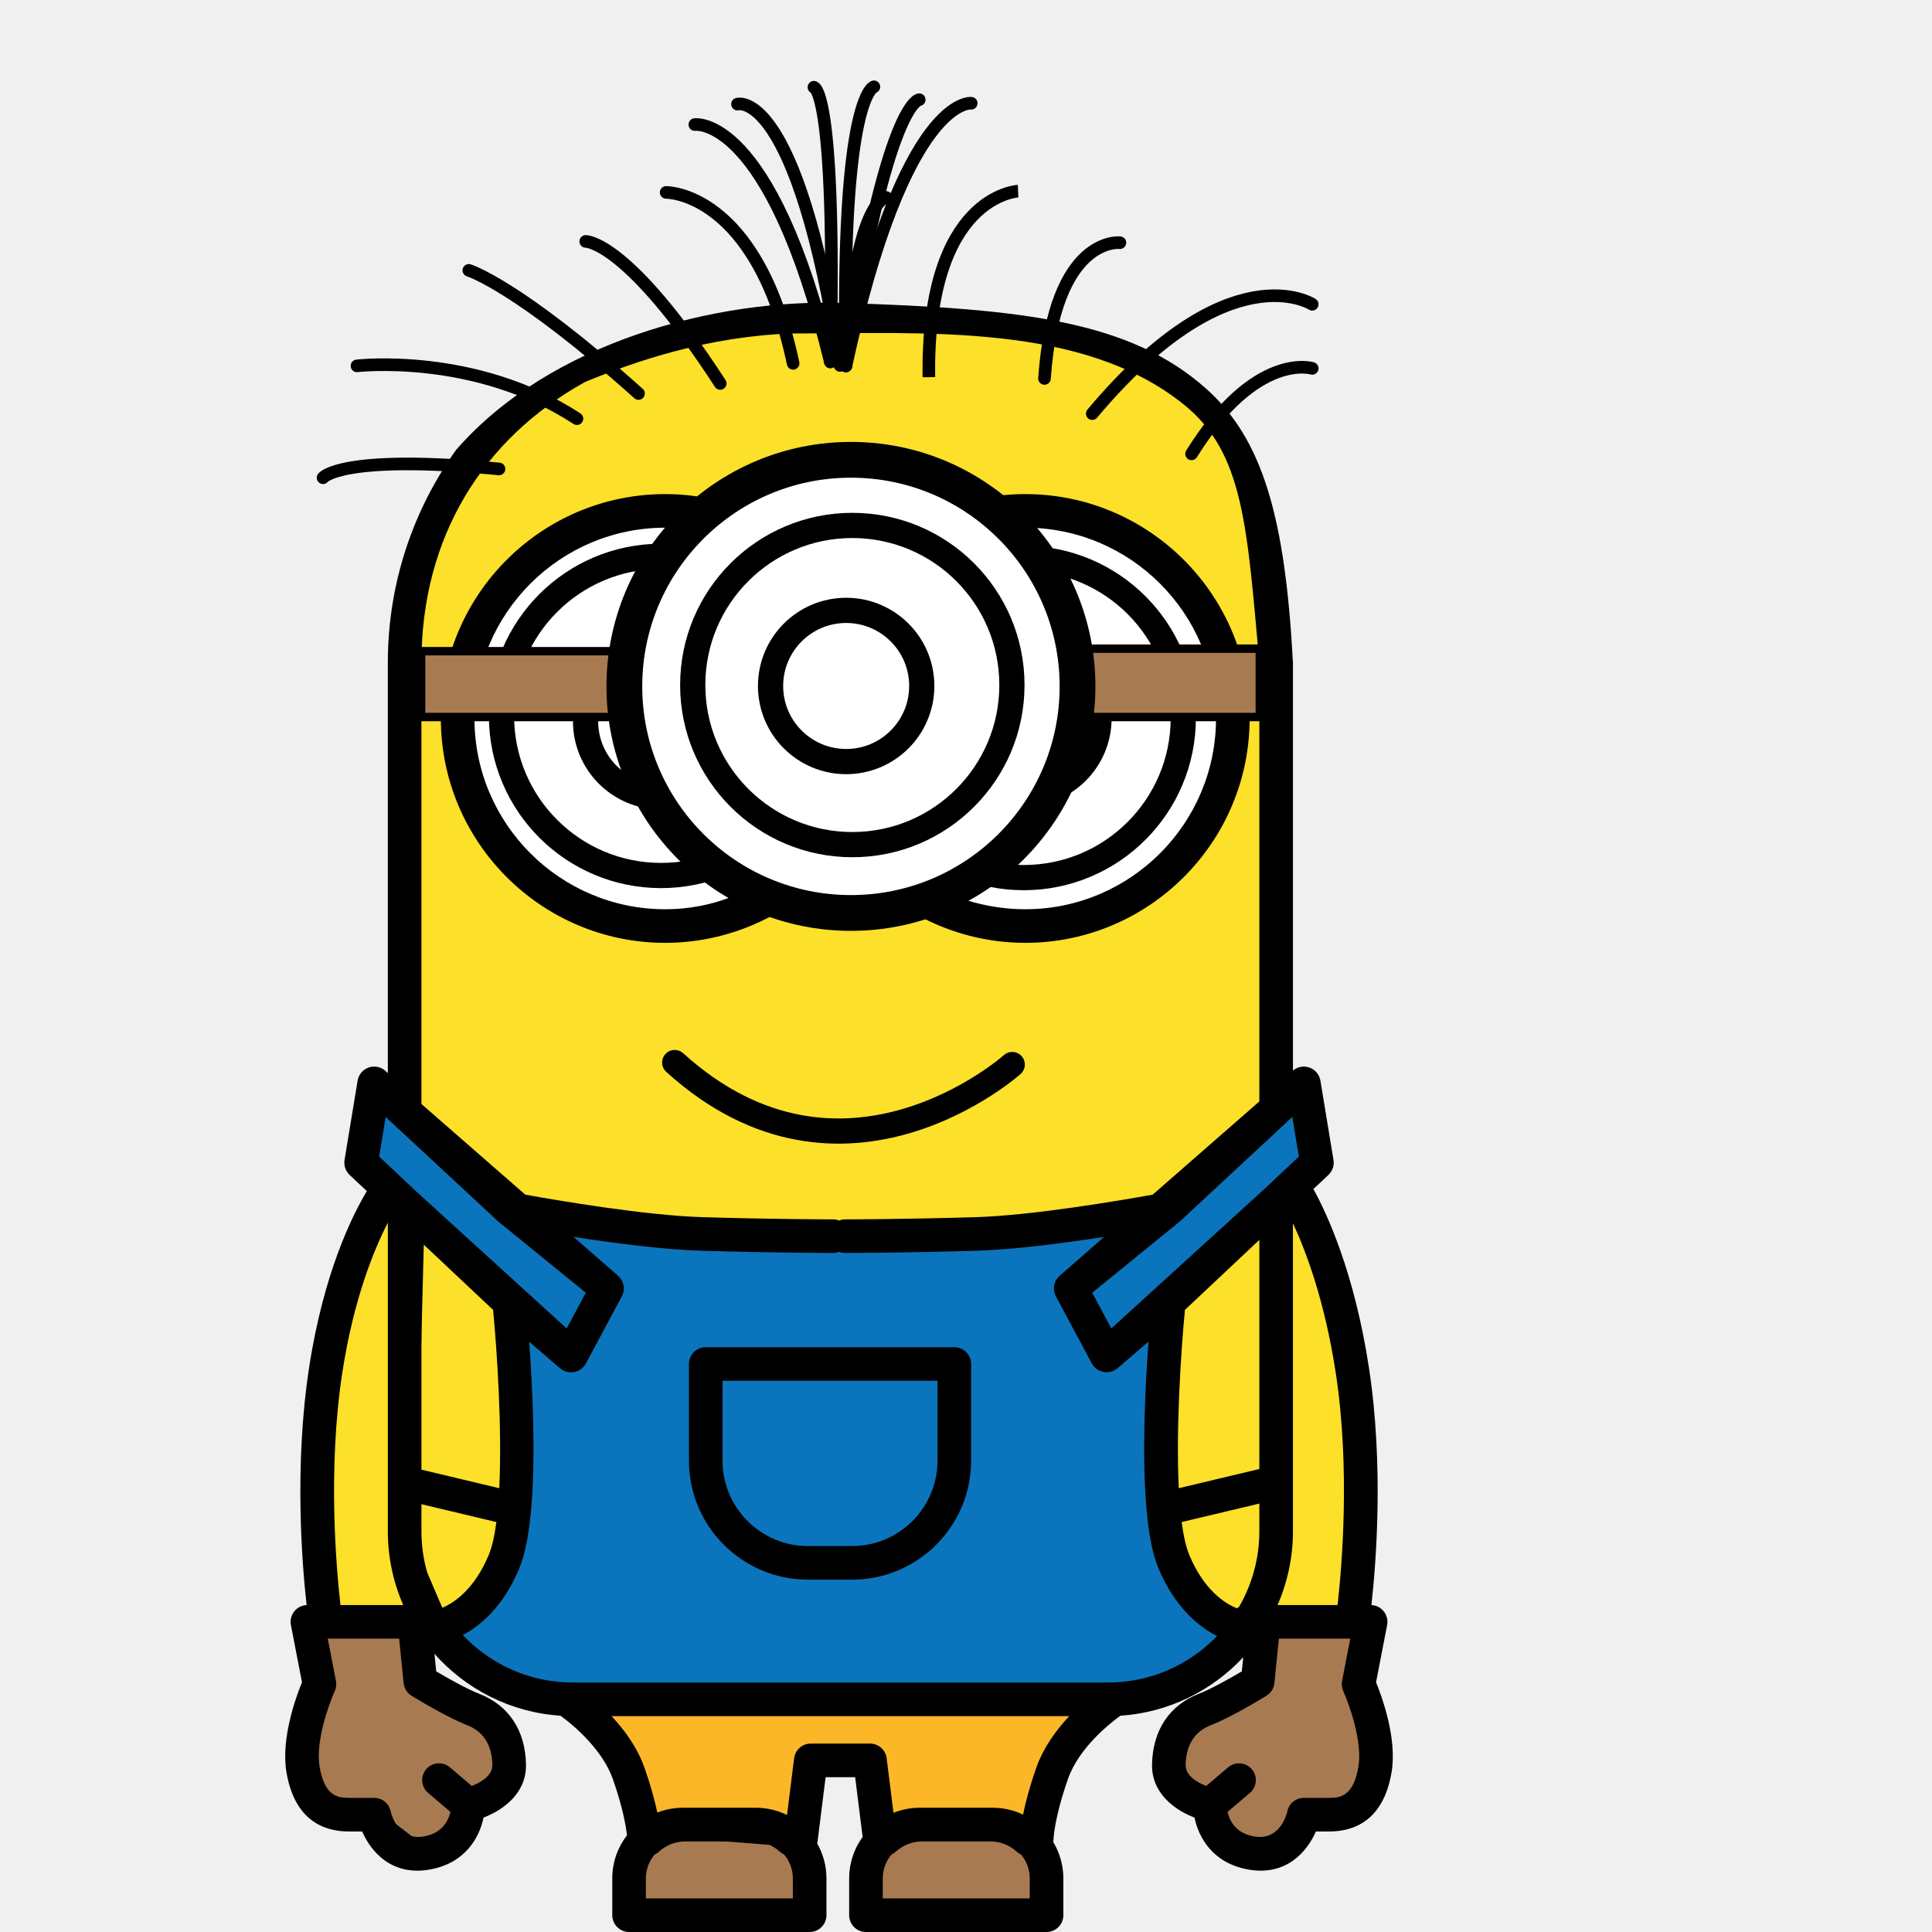
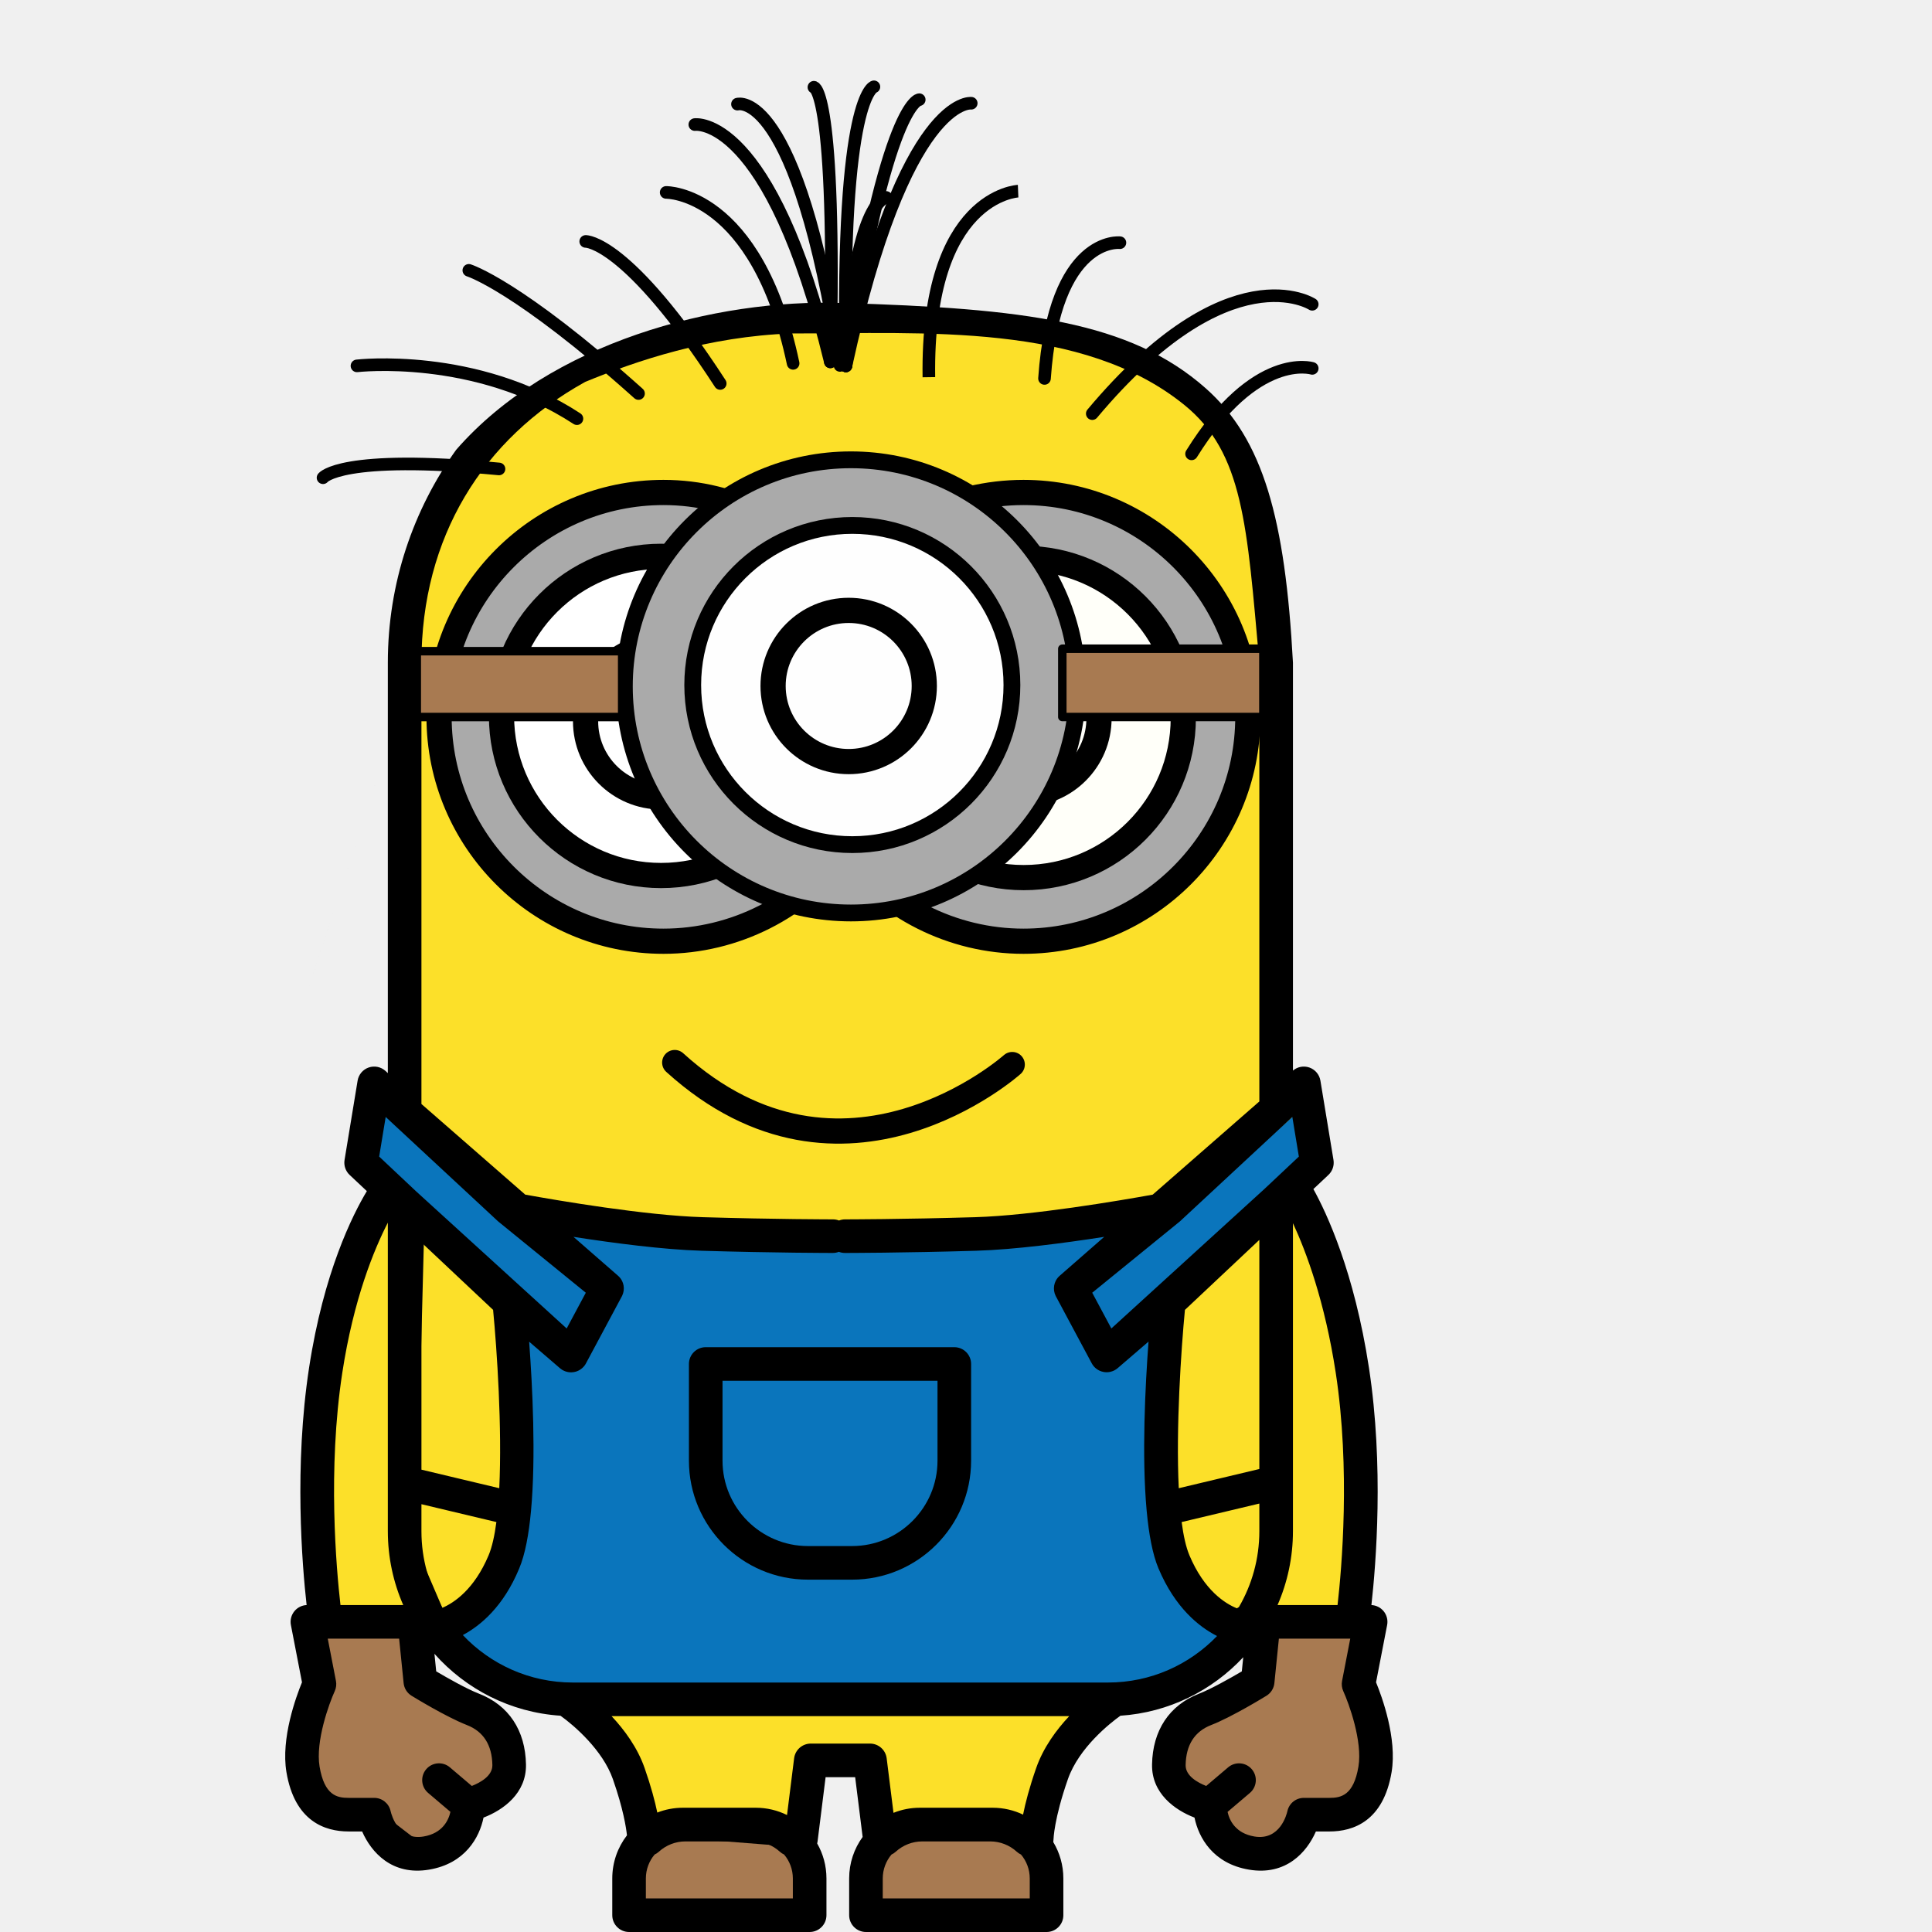
<svg xmlns="http://www.w3.org/2000/svg" version="1.1" id="Capa_1" x="0px" y="0px" viewBox="0 0 230 230" xml:space="preserve" width="230" height="230">
  <defs id="defs37" />
  <path style="fill:#a87a51;fill-opacity:1;stroke:#000000;stroke-width:1px;stroke-linecap:butt;stroke-linejoin:miter;stroke-opacity:1" d="m 150.246,193.708 13.543,-1.058 -1.693,9.628 c 0,0 2.01,6.983 2.01,7.407 0,0.423 -4.232,6.877 -4.232,6.877 l -5.29,-0.212 -4.656,4.55 -10.369,-9.628 0.741,-5.608 9.099,-6.031 z" id="gloveRight" />
  <path style="fill:#a87a51;fill-opacity:1;stroke:#000000;stroke-width:1px;stroke-linecap:butt;stroke-linejoin:miter;stroke-opacity:1" d="m 36.398,193.497 13.12,-0.212 0.846,6.031 9.628,8.041 -0.212,5.608 -8.994,7.618 -5.925,-4.55 -6.877,-0.212 c 0,0 -1.27,-8.147 -1.27,-8.676 0,-0.529 1.058,-5.925 1.058,-5.925 z" id="gloveLeft" />
  <path style="fill:#a87a51;fill-opacity:1;stroke:#000000;stroke-width:1px;stroke-linecap:butt;stroke-linejoin:miter;stroke-opacity:1" d="m 74.171,228.201 22.854,-0.317 -1.693,-8.465 -17.458,-1.375 -2.751,3.703 z" id="shoeLeft" />
  <path style="fill:#a87a51;fill-opacity:1;stroke:#000000;stroke-width:1px;stroke-linecap:butt;stroke-linejoin:miter;stroke-opacity:1" d="m 103.374,229.278 c 0,0 22.22,-0.759 22.008,-1.394 -0.212,-0.635 -0.952,-9.523 -0.952,-9.523 l -10.581,-1.27 -8.676,0.529 z" id="shoeRight" />
  <path style="fill:#0a75bc;fill-opacity:1;stroke:#000000;stroke-width:1px;stroke-linecap:butt;stroke-linejoin:miter;stroke-opacity:1" d="m 44.651,129.272 -1.693,8.994 18.939,18.093 0.529,24.971 -9.417,12.168 c 0,0 7.618,8.57 7.724,8.041 0.106,-0.529 76.075,0.106 76.075,0.106 l 11.11,-8.041 -8.253,-5.396 -1.481,-32.589 19.151,-17.987 -2.01,-8.57 -17.141,15.13 -38.62,3.174 -37.033,-3.174 z" id="path1559" />
-   <path style="fill:#fcb729;fill-opacity:1;stroke:#000000;stroke-width:1px;stroke-linecap:butt;stroke-linejoin:miter;stroke-opacity:1" d="m 67.717,202.067 63.273,-0.529 -8.676,16.4 -17.141,-0.317 -1.375,-7.724 -7.195,-0.423 -1.27,9.946 -2.222,-1.905 h -16.294 c 0,0 -2.751,-8.147 -2.963,-8.676 -0.212,-0.529 -6.137,-6.772 -6.137,-6.772 z" id="skinLegs" />
+   <path style="fill:#fce029;fill-opacity:1;stroke:#000000;stroke-width:1px;stroke-linecap:butt;stroke-linejoin:miter;stroke-opacity:1" d="m 67.717,202.067 63.273,-0.529 -8.676,16.4 -17.141,-0.317 -1.375,-7.724 -7.195,-0.423 -1.27,9.946 -2.222,-1.905 h -16.294 c 0,0 -2.751,-8.147 -2.963,-8.676 -0.212,-0.529 -6.137,-6.772 -6.137,-6.772 z" id="skinLegs" />
  <path style="fill:#fce029;fill-opacity:1;stroke:#000000;stroke-width:1px;stroke-linecap:butt;stroke-linejoin:miter;stroke-opacity:1" d="m 139.348,155.088 -1.058,23.807 3.28,10.157 6.348,4.55 4.338,-6.983 -0.635,-42.429 z" id="skinBodyRight" />
  <path style="fill:#fce029;fill-opacity:1;stroke:#000000;stroke-width:1px;stroke-linecap:butt;stroke-linejoin:miter;stroke-opacity:1" d="m 153.103,142.18 -0.529,41.265 -2.328,10.263 c 0,0 11.004,0.635 11.11,-0.529 0.106,-1.164 0.741,-24.018 0.635,-24.547 -0.106,-0.529 -2.328,-15.659 -2.328,-15.659 z" id="skinArmRight" />
  <path style="fill:#fce029;fill-opacity:1;stroke:#000000;stroke-width:1px;stroke-linecap:butt;stroke-linejoin:miter;stroke-opacity:1" d="m 46.344,142.815 -6.031,12.485 -2.116,14.813 0.423,22.22 11.745,0.212 -1.905,-9.205 v -36.08 z" id="skinArmLeft" />
  <path style="fill:#fce029;fill-opacity:1;stroke:#000000;stroke-width:1px;stroke-linecap:butt;stroke-linejoin:miter;stroke-opacity:1" d="m 50.047,144.508 -0.846,32.694 v 7.407 l 3.809,8.888 5.714,-4.126 c 0,0 3.174,-17.881 3.174,-19.257 0,-1.375 -1.587,-15.659 -1.587,-15.659 z" id="skinBodyLeft" />
  <path d="m 46.754,127.454 c 0.395,-18.601 -0.322,-38.72 0.475,-46.826 0.923,-9.395 3.172,-18.183 8.291,-25.329 11.213,-12.846 28.264,-18.416 43.237,-17.917 39.643,1.167 51.784,4.054 53.818,41.8 l 1.274,53.79 c -5.251,4.789 -7.729,5.459 -15.24,10.687 -5.969,4.155 -19.721,3.796 -27.529,4.519 -16.858,1.561 -34.444,-0.039 -47.143,-3.762 C 52.638,141.102 48.312,133.102 46.754,127.454 Z" id="skinHead" style="fill:#fce029;fill-opacity:1" />
  <g id="groupDoubleEyes" transform="translate(-120.5367,55.00481)">
-     <ellipse ry="24.353" rx="24.802" cy="30.64" cx="199.35" id="eyeWhiteLeft" style="opacity:1;fill:#ffffff;fill-opacity:1;fill-rule:nonzero;stroke:none;stroke-width:3;stroke-linecap:round;stroke-linejoin:round;stroke-miterlimit:4;stroke-dasharray:none;stroke-opacity:1" />
-     <ellipse ry="24.353" rx="24.802" cy="30.977" cx="242.632" id="eyeWhiteRight" style="opacity:1;fill:#ffffff;fill-opacity:1;fill-rule:nonzero;stroke:none;stroke-width:3;stroke-linecap:round;stroke-linejoin:round;stroke-miterlimit:4;stroke-dasharray:none;stroke-opacity:1" />
-     <path style="fill:#000000;fill-opacity:1" id="doubleEyes" d="m 242.59,57.239 c -8.471,0 -16.425,-4.062 -21.43,-10.776 -5.006,6.715 -12.96,10.776 -21.43,10.776 -14.729,0 -26.712,-11.983 -26.712,-26.712 0,-14.729 11.982,-26.711 26.712,-26.711 8.47,0 16.012,4.062 21.019,10.775 5.005,-6.714 13.37,-10.775 21.841,-10.775 14.729,0 26.711,11.982 26.711,26.711 0,14.729 -11.982,26.712 -26.711,26.712 z M 220.684,40.92 v 0 c 0,0 1.377,0.29 1.733,0.91 4.047,7.037 12.071,11.409 20.172,11.409 12.522,0 22.711,-10.188 22.711,-22.712 0,-12.522 -10.188,-22.711 -22.711,-22.711 -8.102,0 -16.022,4.334 -20.07,11.371 -0.356,0.62 -1.018,1.003 -1.733,1.003 -0.715,0 -1.377,-0.383 -1.733,-1.003 -4.049,-7.037 -11.222,-11.371 -19.322,-11.371 -12.523,0 -22.712,10.188 -22.712,22.711 0,12.523 10.188,22.712 22.712,22.712 8.101,0 15.172,-4.372 19.22,-11.409 0.356,-0.62 1.733,-0.91 1.733,-0.91 z" />
+     <path style="fill:#aaaaaa;fill-opacity:1;stroke:#000000;stroke-width:3;stroke-miterlimit:4;stroke-dasharray:none;stroke-opacity:1" id="doubleEyes" d="m 242.378,57.046 c -8.471,0 -16.425,-4.062 -21.43,-10.776 -5.006,6.715 -12.96,10.776 -21.43,10.776 -14.729,0 -26.712,-11.983 -26.712,-26.712 0,-14.729 11.982,-26.711 26.712,-26.711 8.47,0 16.012,4.062 21.019,10.775 5.005,-6.714 13.37,-10.775 21.841,-10.775 14.729,0 26.711,11.982 26.711,26.711 0,14.729 -11.982,26.712 -26.711,26.712 z" />
+     <circle style="opacity:1;fill:#ffffff;fill-opacity:1;fill-rule:nonzero;stroke:#000000;stroke-width:3;stroke-linejoin:round;stroke-miterlimit:4;stroke-dasharray:none;stroke-opacity:1" id="eyeLeft" cx="199.24" cy="30.223" r="19" />
    <circle style="opacity:1;fill:none;fill-opacity:1;fill-rule:nonzero;stroke:#000000;stroke-width:3;stroke-linejoin:round;stroke-miterlimit:4;stroke-dasharray:none;stroke-opacity:1" id="pupilLeft" cx="199.248" cy="30.865" r="9" />
-     <circle style="opacity:1;fill:none;fill-opacity:1;fill-rule:nonzero;stroke:#000000;stroke-width:3;stroke-linejoin:round;stroke-miterlimit:4;stroke-dasharray:none;stroke-opacity:1" id="eyeLeft" cx="199.24" cy="30.223" r="19" />
+     <circle style="opacity:1;fill:#fffff9;fill-opacity:1;fill-rule:nonzero;stroke:#000000;stroke-width:3;stroke-linejoin:round;stroke-miterlimit:4;stroke-dasharray:none;stroke-opacity:1" id="eyeRight" cx="242.404" cy="30.472" r="19" />
    <circle style="opacity:1;fill:none;fill-opacity:1;fill-rule:nonzero;stroke:#000000;stroke-width:3;stroke-linejoin:round;stroke-miterlimit:4;stroke-dasharray:none;stroke-opacity:1" id="pupilRight" cx="242.37" cy="30.513" r="9" />
-     <circle style="opacity:1;fill:none;fill-opacity:1;fill-rule:nonzero;stroke:#000000;stroke-width:3;stroke-linejoin:round;stroke-miterlimit:4;stroke-dasharray:none;stroke-opacity:1" id="eyeRight" cx="242.404" cy="30.472" r="19" />
  </g>
  <path d="M 124.589,230 H 103.09 c -1.104,0 -2,-0.896 -2,-2 v -4.377 c 0,-1.844 0.596,-3.551 1.605,-4.938 l -0.89,-7.115 h -3.519 l -0.957,7.647 c -0.01,0.083 -0.025,0.164 -0.046,0.244 0.702,1.228 1.104,2.649 1.104,4.162 v 4.377 c 0,1.104 -0.896,2 -2,2 H 74.889 c -1.104,0 -2,-0.896 -2,-2 v -4.377 c 0,-1.93 0.653,-3.71 1.749,-5.131 -0.097,-0.92 -0.442,-3.166 -1.678,-6.696 -1.204,-3.44 -4.604,-6.384 -6.239,-7.544 -5.954,-0.394 -11.27,-3.165 -15.002,-7.371 l 0.211,2.09 c 1.239,0.732 3.575,2.069 5.104,2.663 3.528,1.373 5.511,4.363 5.583,8.422 0.062,3.44 -2.713,5.427 -5.054,6.324 -0.486,2.373 -2.191,5.472 -6.47,6.193 -4.442,0.758 -6.917,-2.098 -7.982,-4.542 H 41.49 c -2.831,0 -6.411,-1.226 -7.391,-7.065 -0.673,-4.017 1.147,-8.978 1.852,-10.693 l -1.32,-6.817 c -0.113,-0.586 0.041,-1.192 0.421,-1.652 0.36,-0.437 0.888,-0.699 1.45,-0.726 -0.543,-4.841 -1.495,-16.562 0.292,-28.246 1.735,-11.345 5.172,-18.192 6.878,-21.032 l -2.05,-1.928 c -0.485,-0.457 -0.712,-1.125 -0.604,-1.782 l 1.555,-9.443 c 0.12,-0.727 0.629,-1.329 1.326,-1.567 0.699,-0.237 1.469,-0.073 2.009,0.427 l 0.263,0.245 V 78.882 c 0,-9.44 3.015,-18.189 8.134,-25.335 11.213,-12.846 30.934,-17.976 45.907,-17.477 21.674,0.638 34.322,2.191 43.315,10.145 6.869,6.076 9.474,15.558 10.396,32.668 v 48.567 c 0.535,-0.456 1.272,-0.598 1.943,-0.369 0.696,0.238 1.206,0.841 1.326,1.567 l 1.556,9.443 c 0.108,0.657 -0.118,1.325 -0.604,1.782 l -1.789,1.683 c 1.587,2.864 4.872,9.867 6.616,21.277 1.788,11.684 0.835,23.404 0.292,28.246 0.563,0.026 1.091,0.288 1.451,0.726 0.38,0.46 0.534,1.066 0.421,1.652 l -1.32,6.817 c 0.704,1.716 2.523,6.677 1.851,10.693 -0.978,5.84 -4.559,7.065 -7.391,7.065 h -1.621 c -1.065,2.444 -3.541,5.298 -7.981,4.542 -4.278,-0.722 -5.983,-3.82 -6.47,-6.193 -2.341,-0.896 -5.116,-2.884 -5.055,-6.325 0.073,-4.058 2.056,-7.048 5.583,-8.421 1.435,-0.558 3.716,-1.842 5.104,-2.662 l 0.171,-1.686 c -3.708,3.977 -8.866,6.582 -14.624,6.966 -1.213,0.873 -4.935,3.79 -6.249,7.545 -1.659,4.74 -1.716,7.164 -1.716,7.188 -0.002,0.105 -0.012,0.208 -0.028,0.309 0.762,1.266 1.201,2.748 1.201,4.33 v 4.377 c 0,1.104 -0.896,1.999 -2,1.999 z m -19.499,-4 h 17.499 v -2.377 c 0,-1.081 -0.391,-2.073 -1.038,-2.842 -0.182,-0.085 -0.352,-0.196 -0.502,-0.334 -0.872,-0.794 -1.995,-1.231 -3.162,-1.231 h -8.095 c -1.167,0 -2.29,0.438 -3.162,1.231 -0.15,0.138 -0.32,0.249 -0.502,0.334 -0.647,0.769 -1.038,1.761 -1.038,2.842 z m -28.201,0 h 17.498 v -2.377 c 0,-1.081 -0.391,-2.073 -1.038,-2.842 -0.182,-0.084 -0.352,-0.197 -0.503,-0.334 -0.871,-0.794 -1.993,-1.231 -3.161,-1.231 h -8.094 c -1.168,0 -2.29,0.438 -3.161,1.231 -0.151,0.137 -0.321,0.25 -0.503,0.334 -0.647,0.769 -1.038,1.761 -1.038,2.842 z m 69.251,-10.299 c 0.22,1.007 0.93,2.547 3.197,2.93 3.051,0.509 3.847,-2.662 3.926,-3.026 0.201,-0.918 1.015,-1.572 1.954,-1.572 h 3.057 c 1.365,0 2.87,-0.288 3.445,-3.727 0.504,-3.005 -1.132,-7.501 -1.805,-8.979 -0.172,-0.378 -0.224,-0.803 -0.145,-1.21 l 0.976,-5.04 h -8.497 l -0.536,5.295 c -0.063,0.62 -0.41,1.175 -0.94,1.501 -0.166,0.103 -4.1,2.522 -6.592,3.491 -1.97,0.767 -2.99,2.369 -3.033,4.765 -0.023,1.293 1.453,2.094 2.449,2.486 l 2.613,-2.219 c 0.843,-0.715 2.104,-0.612 2.818,0.23 0.715,0.842 0.612,2.104 -0.23,2.818 z m -107.121,-20.625 0.976,5.04 c 0.079,0.407 0.027,0.832 -0.145,1.21 -0.673,1.479 -2.309,5.976 -1.806,8.979 0.576,3.438 2.081,3.727 3.445,3.727 h 3.057 c 0.939,0 1.753,0.654 1.954,1.572 0.136,0.581 0.982,3.525 3.927,3.026 2.268,-0.383 2.975,-1.948 3.195,-2.932 l -2.655,-2.255 c -0.843,-0.715 -0.945,-1.977 -0.23,-2.818 0.716,-0.845 1.978,-0.944 2.818,-0.23 l 2.613,2.218 c 0.995,-0.393 2.472,-1.193 2.448,-2.485 -0.042,-2.396 -1.063,-3.998 -3.033,-4.765 -2.491,-0.969 -6.426,-3.389 -6.592,-3.491 -0.53,-0.326 -0.877,-0.882 -0.94,-1.501 l -0.535,-5.295 z m 42.287,20.131 h 8.666 c 1.335,0 2.598,0.313 3.721,0.868 l 0.845,-6.754 c 0.125,-1.001 0.976,-1.752 1.984,-1.752 h 7.05 c 1.009,0 1.859,0.751 1.984,1.752 l 0.812,6.493 c 0.971,-0.392 2.03,-0.607 3.14,-0.607 h 8.665 c 1.295,0 2.523,0.294 3.621,0.819 0.273,-1.371 0.747,-3.219 1.563,-5.552 0.854,-2.441 2.405,-4.545 3.934,-6.174 H 72.803 c 1.528,1.629 3.079,3.732 3.934,6.174 0.769,2.197 1.232,3.964 1.513,5.307 0.947,-0.37 1.977,-0.574 3.056,-0.574 z m -26.208,-20.556 c 3.287,3.478 7.94,5.65 13.092,5.65 h 63.713 c 5.096,0 9.703,-2.125 12.984,-5.536 -2.129,-1.081 -4.988,-3.345 -6.973,-8.05 -0.706,-1.676 -1.147,-4.077 -1.402,-6.824 -0.005,-0.034 -0.008,-0.067 -0.01,-0.101 -0.589,-6.462 -0.166,-14.795 0.228,-20.076 l -3.668,3.155 c -0.118,0.103 -0.247,0.19 -0.384,0.261 v 0.001 c -0.002,0 -0.003,0.001 -0.005,0.002 -0.001,0 -0.001,0.003 -0.005,0.002 0,0.003 -0.001,0.001 -0.005,0.003 0,0 0.003,0 -0.005,0.003 h -10e-4 c -0.001,0.001 -0.003,0.002 -0.004,0.002 l -0.001,0.001 c -0.002,0 -0.003,0.001 -0.004,0.002 0,-0.001 -0.002,0.002 -0.005,0.002 0,0 -0.003,0.001 -0.005,0.003 -0.002,0 -0.001,0.002 -0.005,0.002 -0.001,0.002 -0.002,0.001 -0.005,0.003 -0.002,-0.001 -0.004,0.001 -0.005,0.002 -10e-4,10e-4 -0.002,10e-4 -0.004,0.002 0,0 -0.003,0.001 -0.005,0.003 h -0.001 c -0.002,0.001 -0.004,0.002 -0.005,0.002 l -0.001,0.001 c -0.128,0.061 -0.262,0.107 -0.399,0.14 v 0 c -0.019,0.004 -0.038,0.009 -0.057,0.012 v 0.001 c -0.003,10e-4 -0.006,0 -0.006,10e-4 -0.002,0 -0.003,0 -0.005,0.001 0,0 -0.002,0.001 -0.006,0.001 h -10e-4 c -0.004,0 -0.006,0.001 -0.006,0.001 -0.002,0.002 -0.004,0.001 -0.006,0.001 -0.002,0.002 -0.004,0 -0.006,0.002 -0.002,0 -0.004,-10e-4 -0.006,0.001 -0.002,0 -0.003,-0.001 -0.005,0.001 H 132.1 c 0,-0.001 -0.002,0.001 -0.005,0.001 -0.002,0 -0.004,0.001 -0.006,0.001 -0.002,0 -0.001,0.001 -0.005,0.001 -0.002,0 -0.004,10e-4 -0.006,10e-4 -0.001,0 -0.003,0.001 -0.006,0.001 -0.002,0 -0.003,0.001 -0.005,0.001 -0.002,0 -0.004,0.001 -0.006,0.001 -0.002,0 -0.004,0.001 -0.006,0.001 -0.002,0 -0.003,-0.001 -0.005,10e-4 h -0.004 -0.001 c -0.002,0.001 -0.003,0.001 -0.004,0.001 h -0.001 c -0.009,0.001 -0.018,0.003 -0.026,0.004 v 0 c -0.002,0 -0.003,0 -0.005,10e-4 h -10e-4 -0.005 c -10e-4,0 -0.003,0.001 -0.005,0.001 -0.002,0 -0.002,-0.001 -0.006,0.001 h -10e-4 c -0.004,0 -0.004,-0.001 -0.006,0.001 h -0.006 c -0.001,0 -0.002,0.001 -0.004,0.001 h -0.001 c -0.004,0 -0.004,-0.001 -0.006,0.001 h -0.006 c 0,0 -0.002,0 -0.004,10e-4 h -0.001 -0.005 c 0,0 -0.003,0.001 -0.005,0.001 h -0.006 -0.001 c -0.002,0.001 -0.003,0.001 -0.005,0.001 h -0.001 c -0.002,0 -0.004,-0.001 -0.006,0.001 h -0.006 -0.004 c 0,-0.001 -0.002,0.001 -0.006,0.001 v 0 c -0.004,0 -0.007,0.001 -0.011,0.001 v 0 c -0.012,0.002 -0.028,0.003 -0.033,0.002 -0.002,0 -0.005,0.002 -0.006,0.001 h -0.006 -0.004 -0.001 -0.006 c -0.004,0.002 -0.004,0.001 -0.006,0.001 h -0.004 -0.005 -0.006 c -0.003,0 -0.004,0.001 -0.006,0.001 h -0.006 -0.005 -0.006 -0.006 -0.002 c -0.002,0 -0.005,0.002 -0.006,0.001 h -0.006 -0.006 -0.006 -0.006 -0.006 -0.006 -0.002 -0.008 -0.004 -0.005 -0.006 -0.005 -0.004 -0.005 -0.006 -0.005 c -0.002,0 -0.004,-0.001 -0.006,-0.001 h -0.006 -0.005 -0.006 v 0 c -0.006,0 -0.018,0 -0.016,-0.001 h -0.006 -0.004 -10e-4 -0.006 c -0.001,0 -0.003,0 -0.004,-0.001 h -0.005 -0.002 -0.006 -0.004 c 0,0 -0.003,-0.001 -0.005,-0.001 h -0.006 c 0.001,0.001 -0.013,0 -0.021,-0.002 h -0.001 -0.004 -10e-4 -0.006 c -0.001,-0.001 -0.003,-0.001 -0.004,-0.001 h -0.005 -0.002 c -0.002,-0.002 -0.004,-0.001 -0.006,-0.001 h -0.004 -0.001 c -0.004,0 -0.005,-0.001 -0.005,-0.001 h -0.005 c 0.003,0 -0.02,-0.002 -0.031,-0.004 h -0.005 -0.001 c -0.004,0 -0.006,-0.001 -0.006,-0.001 -0.001,0 -0.003,-0.001 -0.006,-0.001 h -0.005 c -0.004,0 -0.004,-0.001 -0.006,-0.001 -0.001,0 -0.002,0 -0.004,-0.001 h -0.005 c -0.002,0 -0.005,-10e-4 -0.006,-10e-4 h -0.001 c -0.006,-0.001 -0.013,-0.002 -0.019,-0.003 h -0.005 c -0.002,-0.002 -0.003,-0.001 -0.005,-0.001 -0.002,0 -0.004,-0.001 -0.006,-0.001 -0.002,0 -0.003,-10e-4 -0.006,-10e-4 -0.002,0 -0.004,-0.001 -0.005,-0.001 -10e-4,0 -0.003,0 -0.006,-0.001 h -0.004 l -0.001,-0.001 h -0.005 c 0.002,0.001 -0.007,-0.001 -0.013,-0.003 -0.002,0 -0.004,0.001 -0.006,-0.001 h -0.004 c 0,0 -0.004,-0.001 -0.006,-0.001 -0.002,-0.002 -0.003,0 -0.007,-0.002 h -0.003 c -0.597,-0.11 -1.112,-0.486 -1.399,-1.022 l -4.268,-7.974 c -10e-4,-0.002 -0.003,-0.005 -0.004,-0.008 0,-0.001 -0.001,-0.001 -0.001,-0.001 0,-0.004 -0.002,-0.005 -0.002,-0.005 -0.002,-0.005 -0.003,-0.005 -0.003,-0.005 -0.002,-0.004 -0.001,-0.005 -0.003,-0.005 0,-0.003 -0.002,-0.005 -0.002,-0.005 -10e-4,-0.002 -0.002,-0.003 -0.002,-0.005 h -10e-4 c -0.001,-0.002 -0.001,-0.003 -0.002,-0.005 v 0 c -10e-4,-0.002 -0.002,-0.003 -0.003,-0.005 v 0 c -10e-4,-0.002 -10e-4,-0.003 -0.002,-0.005 v 0 c -0.001,-0.002 -0.002,-0.003 -0.003,-0.005 v 0 c -0.194,-0.391 -0.25,-0.821 -0.18,-1.229 v 0 -0.005 c 0.001,0 0.001,-0.001 0.001,-0.001 v -0.004 c 0,0 0.001,-0.003 0.001,-0.005 0,-0.002 10e-4,-0.003 10e-4,-0.005 0,-0.002 0.001,-0.003 0.001,-0.005 0,-10e-4 0.001,-0.003 0.001,-0.004 v -0.001 c 0.034,-0.184 0.095,-0.362 0.179,-0.53 v -0.001 c 10e-4,-10e-4 0.002,-0.003 0.003,-0.004 v -0.001 c 10e-4,-0.002 0.004,-0.005 0.003,-0.005 0,-0.002 0.002,-0.004 0.002,-0.006 0.002,-0.001 0.003,-0.002 0.003,-0.005 l 10e-4,-0.001 c 0.001,-0.002 0.001,-0.003 0.002,-0.004 v -0.001 c 0.112,-0.214 0.264,-0.41 0.453,-0.576 0,-0.002 0.002,-0.003 0.004,-0.003 v -0.001 l 5.303,-4.634 c -4.739,0.737 -10.676,1.519 -15.242,1.654 -8.677,0.26 -15.555,0.263 -15.623,0.263 -0.255,0 -0.498,-0.048 -0.723,-0.135 -0.225,0.087 -0.468,0.135 -0.723,0.135 -0.068,0 -6.946,-0.003 -15.624,-0.263 -4.568,-0.136 -10.507,-0.918 -15.247,-1.654 l 5.308,4.633 c 0.012,0.011 0.023,0.021 0.034,0.031 10e-4,0 0.003,0.002 0.003,0.002 0.191,0.176 0.343,0.384 0.451,0.608 v 0 c 0.001,0.002 0.001,0.004 0.002,0.005 0.071,0.15 0.124,0.31 0.156,0.472 v 0 c 0,0.004 0.001,0.006 0.001,0.006 0,0.002 10e-4,0.004 10e-4,0.006 0.002,0.002 0.001,0.004 0.001,0.006 0.002,0.002 0.001,0.003 0.001,0.005 10e-4,0.001 10e-4,0.002 10e-4,0.002 0,0.003 0.001,0.005 0.001,0.005 -0.001,0.005 0.001,0.005 0.001,0.005 v 0.005 h 10e-4 c 0.07,0.401 0.02,0.824 -0.165,1.211 v 0 c -0.001,0.002 -0.001,0.003 -0.002,0.005 v 0 c -10e-4,0.002 -0.002,0.003 -0.002,0.005 -0.002,0 -0.001,0.001 -0.003,0.005 v 0.001 c -10e-4,0.001 -0.002,0.002 -0.002,0.004 l -0.001,0.001 c 0,0.001 -10e-4,0.003 -0.002,0.004 v 0.001 c -0.001,0.001 -0.002,0.003 -0.002,0.004 l -0.001,10e-4 c 0,0.001 -0.001,0.003 -0.002,0.004 0,0 0,0.001 -0.001,0.001 0,0.002 -0.001,0.003 -0.001,0.004 0,0 -10e-4,0.003 -0.003,0.005 0,0 -0.002,0.002 -0.002,0.005 -0.002,0 -0.001,0.003 -0.003,0.005 0,0 -0.002,0.003 -0.002,0.005 -0.001,0.002 -0.003,0.002 -0.003,0.005 -0.001,0 -0.001,0.003 -0.003,0.005 0,0 -0.003,0.003 -0.002,0.005 -10e-4,0.001 -10e-4,0.002 -0.002,0.003 0,0 -0.002,0.003 -0.004,0.007 l -4.268,7.973 c -0.002,0.002 -0.003,0.004 -0.004,0.006 0,0.002 -0.002,0.003 -0.003,0.007 -0.001,0 -0.001,0.001 -0.002,0.002 -10e-4,0.003 -0.002,0.004 -0.004,0.007 0,0.002 -0.002,0.005 -0.003,0.007 -0.002,0.002 -0.002,0.004 -0.004,0.006 0,0.001 -0.001,0.002 -0.004,0.007 0.001,0.002 -0.003,0.005 -0.003,0.006 -0.002,0.001 -10e-4,0.003 -0.004,0.006 0,0.001 -0.003,0.002 -0.003,0.007 -0.002,0.002 -0.002,0.004 -0.004,0.006 -0.002,0.002 -0.002,0.004 -0.004,0.006 0,10e-4 -10e-4,0.004 -0.004,0.007 0,0.001 -0.001,0.001 -0.001,0.002 -0.002,0.004 -0.003,0.005 -0.004,0.007 -0.002,0.002 -0.002,0.004 -0.004,0.006 -0.001,0.001 -0.001,0.002 -0.002,0.004 -0.002,0 -10e-4,0.003 -0.004,0.006 0,0.001 -0.001,0.001 -0.001,0.002 -0.001,0.003 -0.004,0.006 -0.004,0.006 -10e-4,0.003 -0.004,0.004 -0.004,0.007 -0.001,0.001 -0.002,0.002 -0.003,0.004 0,0 -0.003,0.002 -0.003,0.006 -0.002,0 -0.002,0.004 -0.004,0.006 -0.002,0.002 -10e-4,0.004 -0.004,0.006 -0.002,0.002 -0.001,0.003 -0.004,0.006 -0.003,0.002 -0.002,0.004 -0.004,0.006 -10e-4,0.001 -10e-4,0.002 -10e-4,0.002 -0.002,0.004 -0.004,0.006 -0.004,0.006 -0.002,0.004 -0.004,0.006 -0.004,0.006 -10e-4,0.002 -0.002,0.003 -0.003,0.005 -10e-4,0 -10e-4,0.001 -10e-4,0.001 -0.001,0.002 -0.002,0.003 -0.003,0.005 -0.001,0 -0.001,0.001 -0.001,0.001 -0.001,0.002 -0.002,0.003 -0.003,0.005 -0.001,0 -0.001,0.001 -0.001,0.001 -10e-4,0.002 -0.002,0.003 -0.004,0.005 v 0.001 c -0.002,0.002 -0.003,0.003 -0.004,0.005 0,0.001 -0.002,0.004 -0.004,0.006 0,0 -0.002,0.002 -0.004,0.006 0,0 -0.002,0.002 -0.004,0.006 h -0.001 c -0.002,0.004 -0.004,0.006 -0.004,0.006 -0.002,0.002 -0.004,0.005 -0.004,0.006 -0.001,0.002 -0.003,0.004 -0.004,0.005 v 0.001 c -10e-4,0.002 -0.003,0.003 -0.004,0.005 10e-4,0.001 -0.002,0.003 -0.004,0.006 h -0.001 c -10e-4,0.002 -0.002,0.004 -0.004,0.006 v 0 c -0.001,0.002 -0.003,0.004 -0.004,0.006 v 0 c -0.156,0.21 -0.352,0.386 -0.573,0.52 v 0 c -0.002,10e-4 -0.004,0.002 -0.006,0.004 v 0 l -0.006,0.003 v 0 c -0.003,0.002 -0.007,0.005 -0.007,0.004 l -0.006,0.003 v 0 c -0.002,0.002 -0.004,0.003 -0.006,0.004 v 0 l -0.006,0.003 v 0.001 l -0.006,0.003 v 0 c -0.003,0.001 -0.004,0.003 -0.007,0.004 -0.002,10e-4 -0.003,0.002 -0.005,0.003 h -0.001 l -0.006,0.003 v 10e-4 l -0.006,0.003 v 0 l -0.006,0.003 c 0,0.001 -0.002,0.003 -0.006,0.004 h -10e-4 c -0.003,0.002 -0.007,0.002 -0.006,0.003 l -0.006,0.003 v 0.001 l -0.006,0.003 c 0.001,0 -0.003,0.002 -0.006,0.003 h -0.001 l -0.006,0.003 v 0.001 l -0.006,0.003 h -10e-4 c -0.003,0.002 -0.005,0.003 -0.006,0.003 l -0.006,0.003 v 0 l -0.006,0.003 -0.001,0.001 -0.006,0.003 v 0 l -0.006,0.003 v 0 c -0.003,0.002 -0.007,0.003 -0.007,0.003 l -0.006,0.003 v 0 l -0.006,0.003 v 0 c -0.002,0.001 -0.005,0.002 -0.007,0.003 v 0 c -0.037,0.018 -0.075,0.035 -0.114,0.051 0.001,0.001 -0.004,0.001 -0.007,0.002 v 0 l -0.006,0.003 c 0.001,0 -0.002,0.001 -0.006,0.002 -0.002,0 -0.004,0.001 -0.006,0.003 h -0.002 c -0.004,0.001 -0.005,0.002 -0.007,0.003 -0.003,0 -0.004,0 -0.007,0.003 -0.002,0 -0.005,0.002 -0.007,0.002 -0.002,0.002 -0.004,0 -0.007,0.003 -0.002,0 -0.004,0.002 -0.006,0.002 -0.004,0.003 -0.006,0.002 -0.007,0.003 -0.002,0 -0.004,0.002 -0.007,0.002 -0.002,-10e-4 -0.004,0.002 -0.007,0.002 -0.002,0.001 -0.004,0 -0.007,0.003 -0.002,0 -0.003,0.002 -0.007,0.002 -0.002,0.002 -0.004,0.001 -0.006,0.003 -0.002,0 -0.005,0 -0.007,0.002 -0.004,-10e-4 -0.006,0.002 -0.007,0.002 -0.003,0.003 -0.005,0.002 -0.007,0.002 -0.002,0.003 -0.005,0.001 -0.007,0.003 -0.002,-0.001 -0.005,0.002 -0.007,0.002 -0.002,0 -0.003,0.002 -0.007,0.002 -10e-4,0 -0.002,10e-4 -0.002,10e-4 -0.003,0 -0.004,0.001 -0.007,0.002 -0.002,0.001 -0.004,0.001 -0.007,0.002 -0.002,0.002 -0.004,0.003 -0.007,0.002 -0.003,0.001 -0.004,0.002 -0.007,0.002 -0.003,0.001 -0.004,0 -0.007,0.003 -0.004,0 -0.004,-0.002 -0.007,0.002 -0.003,-0.001 -0.005,-0.002 -0.007,0.002 -0.002,-0.001 -0.005,-0.001 -0.007,0.002 -0.004,0 -0.007,-0.002 -0.006,0.002 -0.003,0 -0.005,0.001 -0.007,0.001 v 0 c -0.003,0.001 -0.005,0.002 -0.007,0.002 v 0 c -0.003,0.001 -0.005,0.002 -0.007,0.002 v 0 c -0.003,0.001 -0.005,0.001 -0.007,0.002 v 0 c -0.003,0.001 -0.005,0.001 -0.007,0.002 v 0 c -0.047,0.012 -0.094,0.022 -0.142,0.031 -0.107,0.021 -0.216,0.031 -0.324,0.034 v 0 h -0.005 v 0 h -0.005 -0.001 -0.005 v 0 h -0.005 -10e-4 -0.005 v 0 c -0.008,0.001 -0.019,0 -0.027,0 v 0 H 67.963 67.962 67.956 67.95 67.943 67.938 c -0.001,0 -0.002,-0.001 -0.007,-0.001 H 67.926 67.92 67.914 67.912 67.906 c -0.001,0 0.007,-0.001 -0.006,-0.001 h -0.006 -0.005 -0.006 c -10e-4,0 -0.003,0 -0.004,-0.001 h -0.006 -0.001 -0.006 c -0.002,0 -0.005,0.001 -0.005,-0.001 h -0.005 c 0.002,0 -0.021,-10e-4 -0.033,-0.002 v 0 c -0.004,0 -0.007,-0.001 -0.011,-0.001 v 0 c -0.003,0 -0.006,-0.001 -0.006,-0.001 H 67.8 c -0.002,-0.001 -0.005,0 -0.006,-0.001 H 67.79 67.789 c -0.002,0 -0.003,0 -0.005,-0.001 h -0.001 -0.006 c -0.001,0 -0.003,-10e-4 -0.004,-10e-4 h -0.005 -0.002 c -0.004,-0.002 -0.004,-0.001 -0.006,-0.001 -0.001,0.001 -0.002,-0.001 -0.006,-0.001 H 67.75 67.749 c -0.004,0 -0.006,-0.001 -0.006,-0.001 -0.002,0 -0.004,-0.001 -0.006,-0.001 h -0.004 c 0,0 -0.003,-0.001 -0.005,-0.001 h -0.002 c -0.003,0 -0.005,-10e-4 -0.006,-10e-4 h -0.004 c 0,0 -0.003,-0.001 -0.005,-0.001 -0.003,0.001 -0.004,-0.001 -0.006,-0.001 -0.004,0 -0.009,0 -0.015,-0.002 -0.002,0 -0.004,0.001 -0.004,-0.001 H 67.68 c -0.001,-10e-4 -0.002,-10e-4 -0.004,-10e-4 0,0 -0.003,-0.001 -0.005,-0.001 h -0.002 c -0.002,0 -0.003,-0.002 -0.006,-0.001 -0.002,0 -0.004,-0.001 -0.006,-0.001 -10e-4,0 -0.002,0 -0.004,-0.001 h -0.005 c -0.002,-0.002 -0.004,-0.001 -0.006,-0.001 -0.002,-0.002 -0.004,-10e-4 -0.006,-10e-4 0,-0.001 -10e-4,-0.001 -10e-4,-0.001 -0.002,0 -0.006,-0.001 -0.006,-0.001 -0.002,0 0.005,0 -0.006,-0.001 -0.002,0 -0.004,-0.001 -0.006,-0.001 -0.001,0 -0.003,0 -0.004,-0.001 h -0.001 c -0.002,0 -0.003,0 -0.005,-10e-4 h -0.001 c -0.002,0 -0.003,0 -0.005,-0.001 0,0 -0.002,-0.001 -0.006,-0.001 v 0 c -0.226,-0.043 -0.442,-0.125 -0.642,-0.243 v 0 c -0.002,-0.001 -0.003,-0.002 -0.005,-0.003 v 0 c -0.002,-0.001 -0.003,-0.002 -0.005,-0.003 0,-0.001 -0.001,-0.001 -0.005,-0.003 0,0 -0.001,0 -0.004,-0.003 -0.002,0 -0.002,0 -0.005,-0.003 -0.002,0 -0.001,0.001 -0.005,-0.003 -0.001,0 -0.002,-0.001 -0.002,-0.001 -0.002,-0.001 -0.005,-0.004 -0.005,-0.003 -0.001,-0.001 -0.002,-0.003 -0.005,-0.003 -0.001,-0.001 -0.002,-0.003 -0.005,-0.003 -10e-4,-0.002 -10e-4,-0.003 -0.005,-0.003 -0.002,-0.001 -0.001,0 -0.005,-0.004 -0.002,0 -0.002,0 -0.005,-0.003 h -10e-4 c -0.001,-0.001 -0.003,-0.002 -0.004,-0.003 v 0 c -0.077,-0.05 -0.151,-0.105 -0.223,-0.166 l -3.67,-3.158 c 0.395,5.291 0.817,13.643 0.224,20.108 l -0.003,0.036 c -0.255,2.761 -0.697,5.175 -1.406,6.856 -1.875,4.534 -4.609,6.802 -6.711,7.925 z m 85.574,-13.453 c 0.214,1.621 0.516,2.985 0.928,3.963 1.773,4.205 4.278,5.751 5.649,6.305 0.077,-0.057 0.158,-0.108 0.243,-0.153 1.545,-2.656 2.43,-5.741 2.43,-9.029 v -3.289 z m -90.501,-2.127 v 3.212 c 0,3.328 0.907,6.448 2.486,9.126 1.387,-0.596 3.79,-2.175 5.508,-6.248 0.412,-0.978 0.714,-2.342 0.928,-3.963 z m 101.919,12.005 h 7.142 c 0.495,-4.319 1.541,-16.165 -0.214,-27.639 -1.307,-8.543 -3.535,-14.466 -5.096,-17.817 v 36.663 c 0,3.124 -0.655,6.098 -1.832,8.793 z m -111.557,0 h 7.47 c -1.178,-2.694 -1.832,-5.669 -1.832,-8.793 v -5.7 c -10e-4,-0.028 -10e-4,-0.057 0,-0.084 v -30.943 c -1.641,3.189 -4.078,9.087 -5.424,17.882 -1.757,11.489 -0.71,23.321 -0.214,27.638 z m 9.638,-16.117 9.265,2.208 c 0.35,-7.162 -0.277,-16.479 -0.733,-21.229 l -8.531,-8.025 v 27.046 z m 90.892,-19.02 c -0.456,4.749 -1.083,14.066 -0.733,21.229 l 9.592,-2.286 v -27.276 z m -91.522,-14.109 17.92,16.321 2.278,-4.255 -10.383,-8.446 c -0.04,-0.032 -0.077,-0.065 -0.114,-0.1 l -12.411,-11.527 c -0.015,-0.014 -0.028,-0.026 -0.042,-0.04 l -0.874,-0.812 -0.776,4.717 z m 80.485,12.066 2.277,4.254 18.243,-16.624 4.08,-3.838 -0.777,-4.717 -0.553,0.514 c -0.009,0.009 -0.019,0.018 -0.028,0.026 l -12.747,11.84 c -0.024,0.023 -0.049,0.045 -0.074,0.067 -0.002,0 -0.001,0 -0.004,0.003 -0.013,0.011 -0.025,0.021 -0.038,0.031 z m -67.497,-11.679 c 3.889,0.702 14.303,2.481 21.126,2.685 8.614,0.258 15.437,0.261 15.505,0.261 0.255,0 0.498,0.048 0.723,0.135 0.225,-0.087 0.468,-0.135 0.723,-0.135 0.068,0 6.891,-0.003 15.504,-0.261 6.816,-0.203 17.217,-1.979 21.114,-2.682 l 12.698,-11.096 V 78.88 C 148.449,62.536 148.039,53.905 140.973,48.191 128.868,38.404 110.182,39.698 94.219,39.698 84.322,40.049 75.779,42.946 69.667,45.464 57.454,52.218 50.171,63.964 50.171,78.881 V 131.429 Z M 59.718,47.318 c -39.812,121.788 -19.906,60.894 0,0 z" id="path2" style="fill:#000000;fill-opacity:1" />
  <path style="fill:none;stroke:#000000;stroke-width:3;stroke-linecap:round;stroke-linejoin:miter;stroke-miterlimit:4;stroke-dasharray:none;stroke-opacity:1" d="m 80.324,126.494 c 20.081,18.211 40.18,0.238 40.18,0.238" id="mouth" />
  <path d="m 101.441,188.054 h -5.26 c -7.812,0 -14.166,-6.354 -14.166,-14.166 v -11.509 c 0,-1.104 0.896,-2 2,-2 h 29.593 c 1.104,0 2,0.896 2,2 v 11.509 c 0,7.812 -6.355,14.166 -14.167,14.166 z m -15.426,-23.675 v 9.509 c 0,5.605 4.561,10.166 10.166,10.166 h 5.26 c 5.606,0 10.167,-4.561 10.167,-10.166 v -9.509 z" id="pocket" />
  <g id="groupSingleEye" transform="translate(-137.8129,25.74697)">
-     <rect style="opacity:1;fill:#a87a51;fill-opacity:1;fill-rule:nonzero;stroke:#000000;stroke-width:1;stroke-linecap:round;stroke-linejoin:round;stroke-miterlimit:4;stroke-dasharray:none;stroke-opacity:1" id="rect1687" width="23.938" height="7.839" x="187.944" y="51.776" />
-     <rect style="opacity:1;fill:#a87a51;fill-opacity:1;fill-rule:nonzero;stroke:#000000;stroke-width:1;stroke-linecap:round;stroke-linejoin:round;stroke-miterlimit:4;stroke-dasharray:none;stroke-opacity:1" id="rect1687-5" width="23.514" height="8.138" x="264.274" y="51.477" />
-     <ellipse ry="28.131" rx="26.223" cy="56.19" cx="238.928" id="singleEyeWhite" style="opacity:1;fill:#ffffff;fill-opacity:1;fill-rule:nonzero;stroke:none;stroke-width:3;stroke-linecap:round;stroke-linejoin:round;stroke-miterlimit:4;stroke-dasharray:none;stroke-opacity:1" />
-     <circle r="9" cy="55.917" cx="238.547" id="pupil" style="opacity:1;fill:none;fill-opacity:1;fill-rule:nonzero;stroke:#000000;stroke-width:3;stroke-linejoin:round;stroke-miterlimit:4;stroke-dasharray:none;stroke-opacity:1" />
-     <circle r="19" cy="55.804" cx="239.28" id="eye" style="opacity:1;fill:none;fill-opacity:1;fill-rule:nonzero;stroke:#000000;stroke-width:3;stroke-linejoin:round;stroke-miterlimit:4;stroke-dasharray:none;stroke-opacity:1" />
-     <circle r="26.974" cy="55.966" cx="239.115" id="singleEye" style="opacity:1;fill:none;fill-opacity:1;fill-rule:nonzero;stroke:#000000;stroke-width:4.259;stroke-linejoin:round;stroke-miterlimit:4;stroke-dasharray:none;stroke-opacity:1" />
+     <circle r="26.974" cy="55.966" cx="239.115" id="singleEye" style="opacity:1;fill:#aaaaaa;fill-opacity:1;fill-rule:nonzero;stroke:#000000;stroke-width:2;stroke-linejoin:round;stroke-miterlimit:4;stroke-dasharray:none;stroke-opacity:1" />
+     <rect style="opacity:1;fill:#a87a51;fill-opacity:1;fill-rule:nonzero;stroke:#000000;stroke-width:1.011;stroke-linecap:round;stroke-linejoin:round;stroke-miterlimit:4;stroke-dasharray:none;stroke-opacity:1" id="glassesBandLeft" width="24.453" height="7.839" x="187.429" y="51.776" />
+     <rect style="opacity:1;fill:#a87a51;fill-opacity:1;fill-rule:nonzero;stroke:#000000;stroke-width:1.008;stroke-linecap:round;stroke-linejoin:round;stroke-miterlimit:4;stroke-dasharray:none;stroke-opacity:1" id="glassesBandRight" width="23.936" height="8.129" x="264.278" y="51.481" />
+     <circle r="19" cy="55.804" cx="239.28" id="eye" style="opacity:1;fill:#ffffff;fill-opacity:0.989;fill-rule:nonzero;stroke:#000000;stroke-width:2;stroke-linejoin:round;stroke-miterlimit:4;stroke-dasharray:none;stroke-opacity:1" />
+     <circle r="9" cy="55.917" cx="238.847" id="pupil" style="opacity:1;fill:none;fill-opacity:1;fill-rule:nonzero;stroke:#000000;stroke-width:3;stroke-linejoin:round;stroke-miterlimit:4;stroke-dasharray:none;stroke-opacity:1" />
  </g>
  <g id="hairSpiked" transform="translate(0,30.23599)">
    <path id="path1708" d="M 68.682,19.605 C 56.562,11.674 42.496,13.32 42.496,13.32" style="fill:none;stroke:#000000;stroke-width:1.5;stroke-linecap:round;stroke-linejoin:miter;stroke-miterlimit:4;stroke-dasharray:none;stroke-opacity:1" />
    <path id="path1712" d="M 110.58,14.667 C 110.28,-7.03 121.204,-7.479 121.204,-7.479" style="fill:none;stroke:#000000;stroke-width:1.5;stroke-linecap:butt;stroke-linejoin:miter;stroke-miterlimit:4;stroke-dasharray:none;stroke-opacity:1" />
    <path id="path1714" d="M 130.032,19.006 C 146.342,-0.446 156.218,5.988 156.218,5.988" style="fill:none;stroke:#000000;stroke-width:1.5;stroke-linecap:round;stroke-linejoin:miter;stroke-miterlimit:4;stroke-dasharray:none;stroke-opacity:1" />
    <path id="path1716" d="m 141.853,23.794 c 7.631,-12.27 14.365,-10.175 14.365,-10.175" style="fill:none;stroke:#000000;stroke-width:1.5;stroke-linecap:round;stroke-linejoin:miter;stroke-miterlimit:4;stroke-dasharray:none;stroke-opacity:1" />
    <path id="path1718" d="m 124.346,14.816 c 1.197,-17.058 8.978,-16.16 8.978,-16.16" style="fill:none;stroke:#000000;stroke-width:1.5;stroke-linecap:round;stroke-linejoin:miter;stroke-miterlimit:4;stroke-dasharray:none;stroke-opacity:1" />
    <path id="path1720" d="M 94.419,13.021 C 90.08,-7.479 79.306,-7.329 79.306,-7.329" style="fill:none;stroke:#000000;stroke-width:1.5;stroke-linecap:round;stroke-linejoin:miter;stroke-miterlimit:4;stroke-dasharray:none;stroke-opacity:1" />
    <path id="path1722" d="m 100.704,13.32 c 0.898,-19.752 4.788,-20.051 4.788,-20.051" style="fill:none;stroke:#000000;stroke-width:1.5;stroke-linecap:round;stroke-linejoin:miter;stroke-miterlimit:4;stroke-dasharray:none;stroke-opacity:1" />
    <path id="path1724" d="M 85.74,15.415 C 74.667,-1.643 69.729,-1.494 69.729,-1.494" style="fill:none;stroke:#000000;stroke-width:1.5;stroke-linecap:round;stroke-linejoin:miter;stroke-miterlimit:4;stroke-dasharray:none;stroke-opacity:1" />
    <path id="path1726" d="M 76.014,16.612 C 61.649,3.743 55.813,1.948 55.813,1.948" style="fill:none;stroke:#000000;stroke-width:1.5;stroke-linecap:round;stroke-linejoin:miter;stroke-miterlimit:4;stroke-dasharray:none;stroke-opacity:1" />
    <path id="path1728" d="M 59.405,25.59 C 40.551,23.794 38.456,26.637 38.456,26.637" style="fill:none;stroke:#000000;stroke-width:1.5;stroke-linecap:round;stroke-linejoin:miter;stroke-miterlimit:4;stroke-dasharray:none;stroke-opacity:1" />
  </g>
  <g id="hairSprout" transform="translate(3.043625,30.43596)" style="stroke-width:1.5;stroke-miterlimit:4;stroke-dasharray:none">
    <path id="path1742" d="m 97.66,13.12 c -0.635,-32.271 3.333,-33.223 3.333,-33.223" style="fill:none;stroke:#000000;stroke-width:1.5;stroke-linecap:round;stroke-linejoin:miter;stroke-miterlimit:4;stroke-dasharray:none;stroke-opacity:1" />
    <path id="path1744" d="m 97.66,13.12 c 4.814,-31.583 8.729,-31.689 8.729,-31.689" style="fill:none;stroke:#000000;stroke-width:1.5;stroke-linecap:round;stroke-linejoin:miter;stroke-miterlimit:4;stroke-dasharray:none;stroke-opacity:1" />
    <path id="path1746" d="M 97.66,13.12 C 104.696,-19.151 112.579,-18.146 112.579,-18.146" style="fill:none;stroke:#000000;stroke-width:1.5;stroke-linecap:round;stroke-linejoin:miter;stroke-miterlimit:4;stroke-dasharray:none;stroke-opacity:1" />
    <path id="path1748" d="m 95.808,12.644 c 0.741,-32.536 -1.957,-32.694 -1.957,-32.694" style="fill:none;stroke:#000000;stroke-width:1.5;stroke-linecap:round;stroke-linejoin:miter;stroke-miterlimit:4;stroke-dasharray:none;stroke-opacity:1" />
    <path id="path1750" d="m 96.956,13.067 c -5.132,-33.223 -12.205,-31.107 -12.205,-31.107" style="fill:none;stroke:#000000;stroke-width:1.5;stroke-linecap:round;stroke-linejoin:miter;stroke-miterlimit:4;stroke-dasharray:none;stroke-opacity:1" />
    <path id="path1752" d="M 95.808,12.644 C 88.639,-16.929 79.673,-15.607 79.673,-15.607" style="fill:none;stroke:#000000;stroke-width:1.5;stroke-linecap:round;stroke-linejoin:miter;stroke-miterlimit:4;stroke-dasharray:none;stroke-opacity:1" />
  </g>
</svg>
